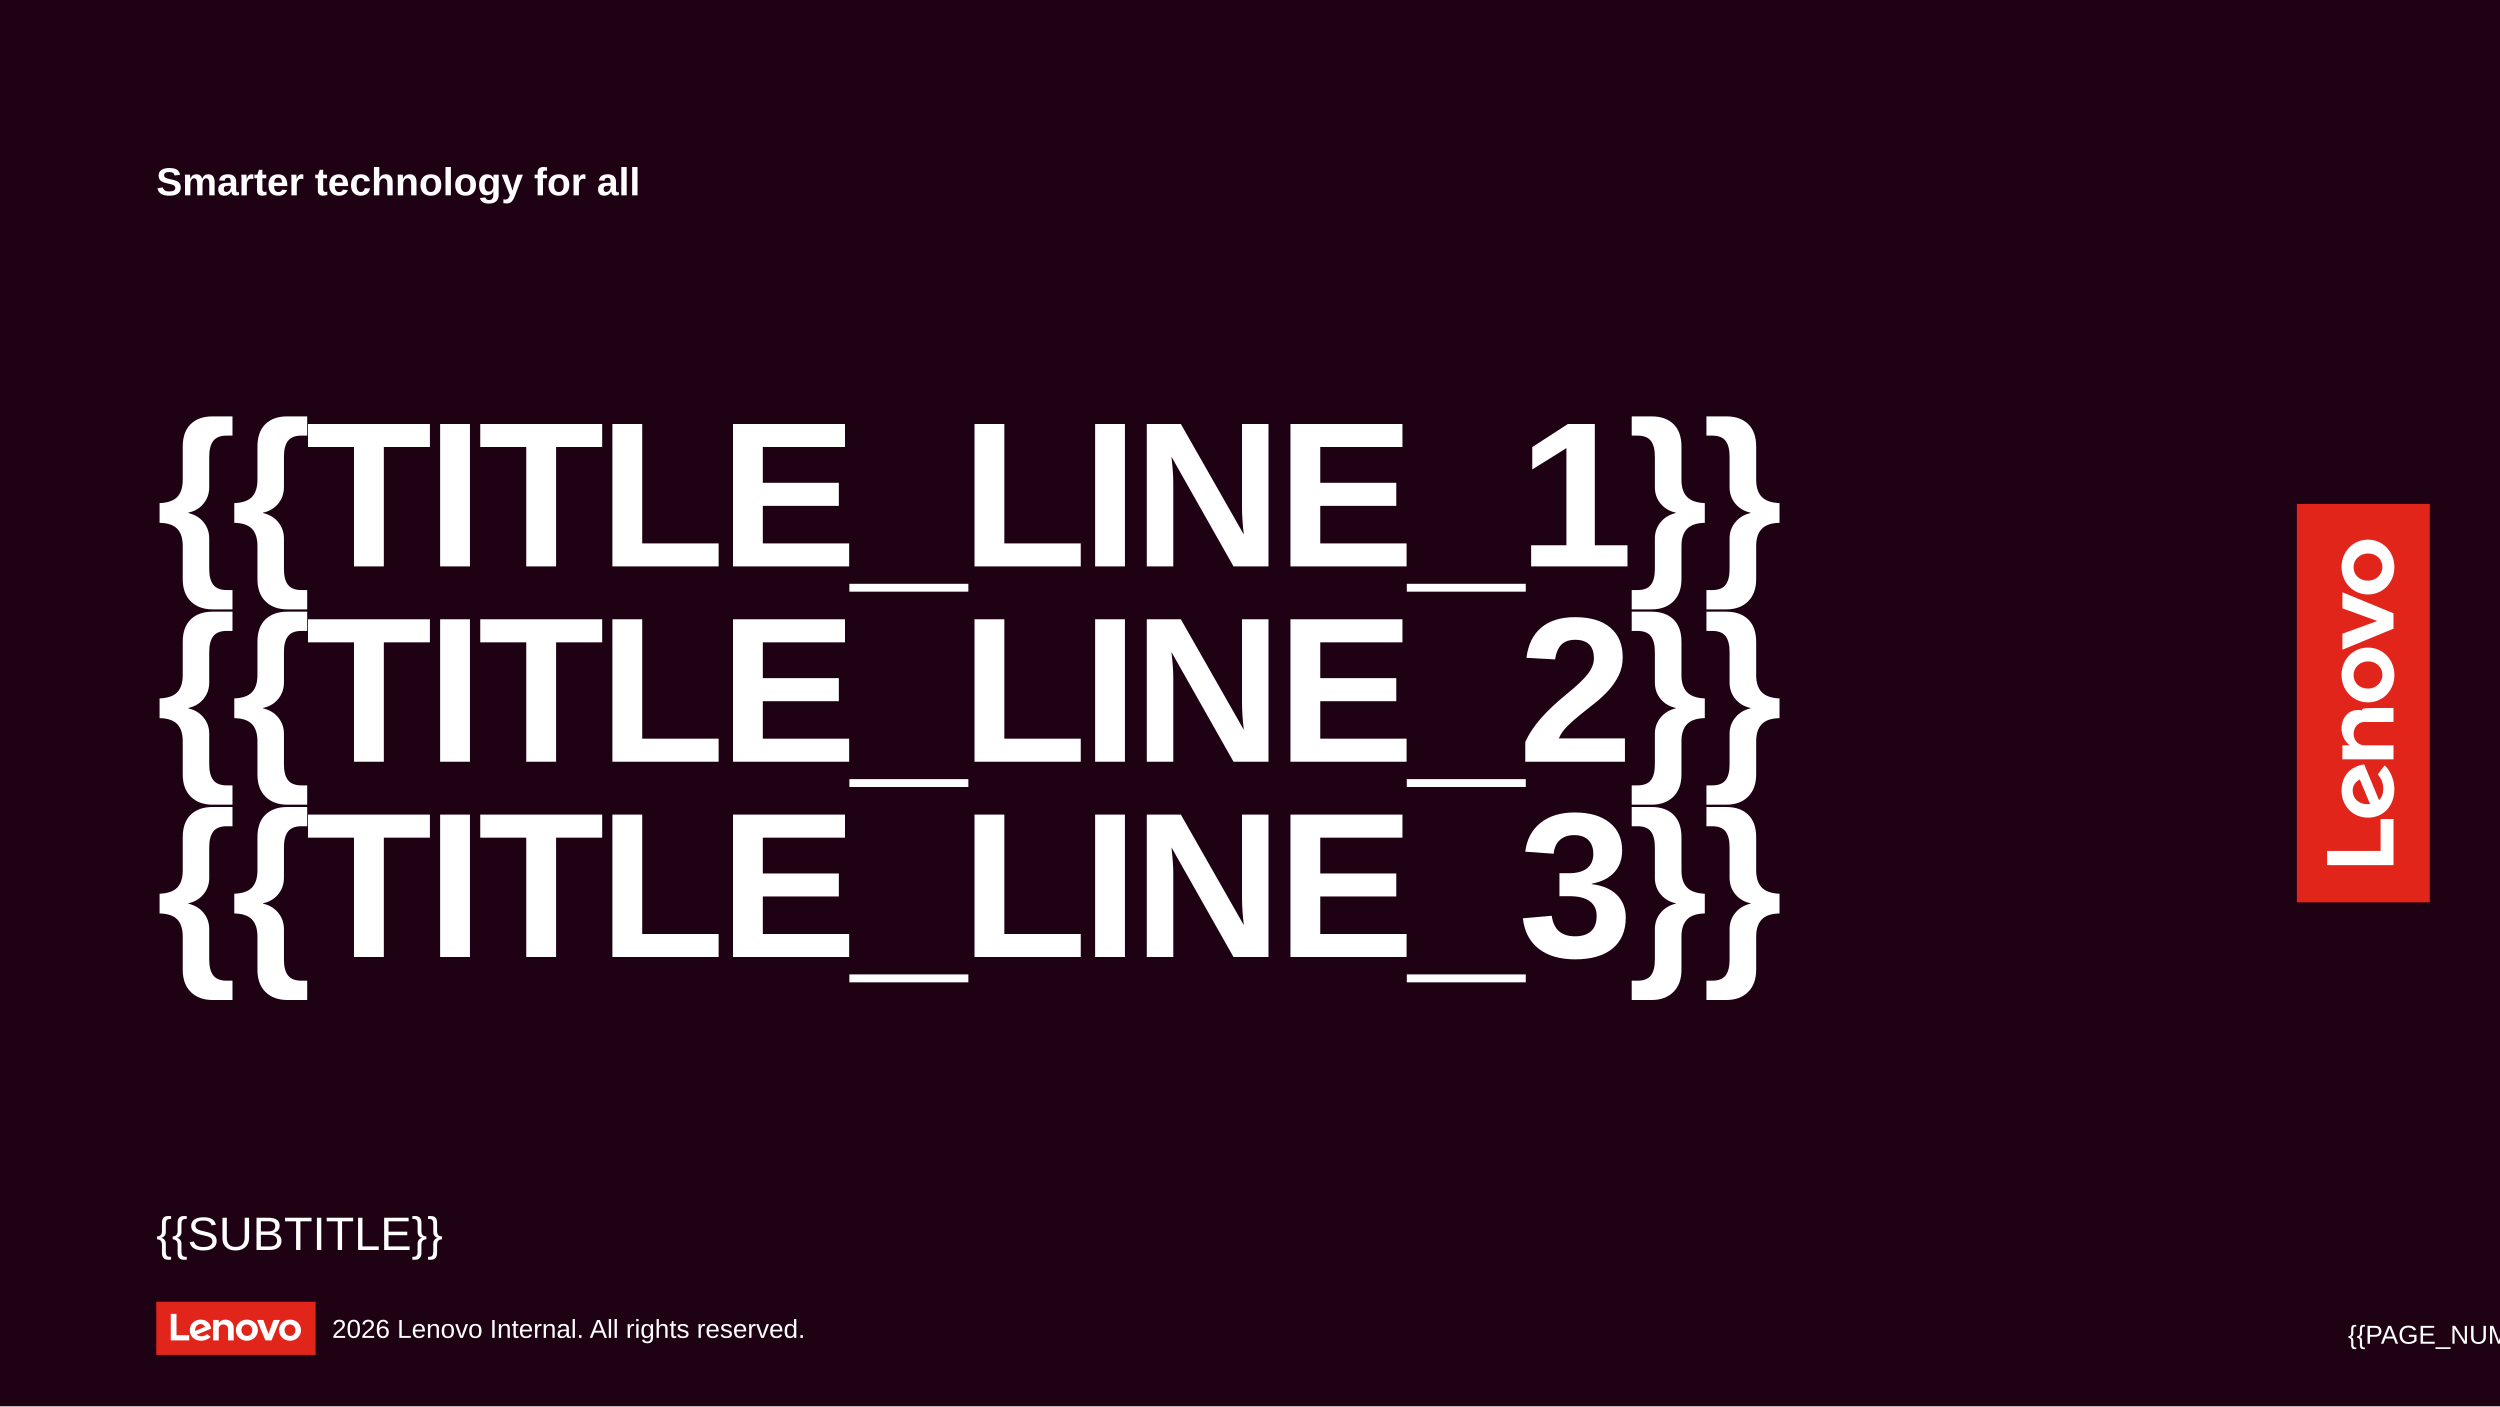
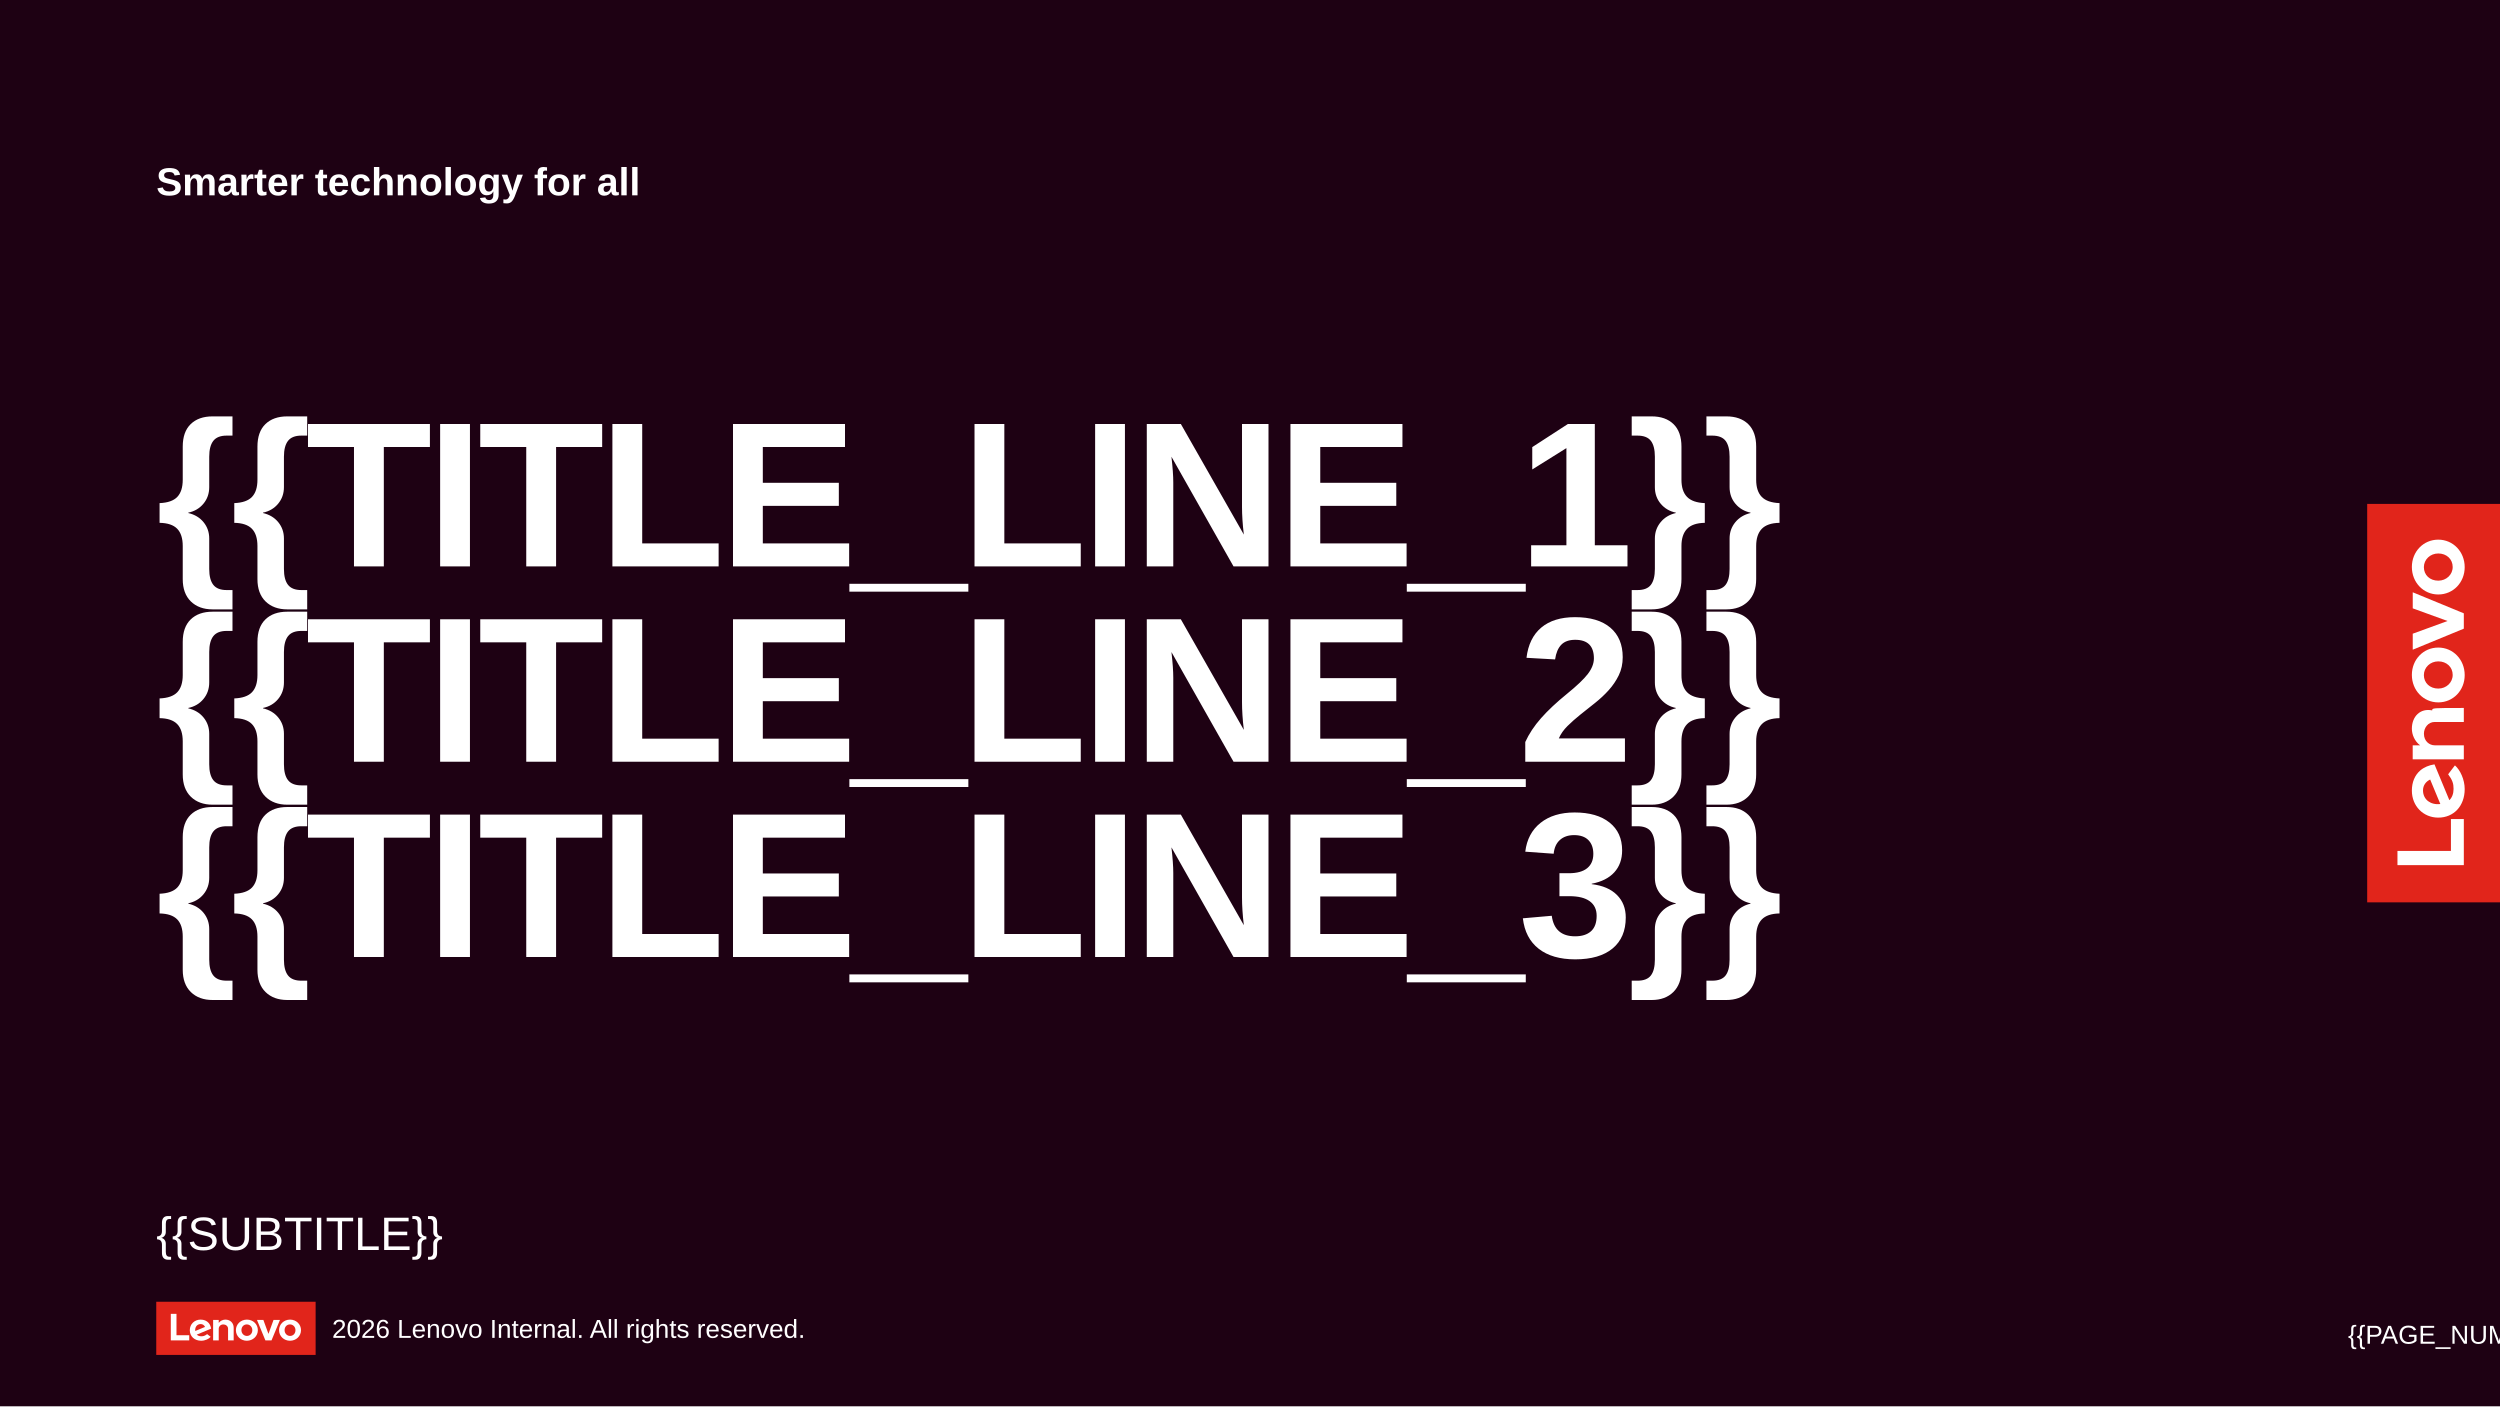
<svg xmlns="http://www.w3.org/2000/svg" width="1280" height="720" viewBox="0 0 1280 720" role="img" aria-labelledby="lenovo-dark-cover-title">
  <rect width="1280" height="720" fill="#1E0113" />
  <text x="80" y="100" fill="#FFFFFF" font-family="Arial, sans-serif" font-size="20" font-weight="700">
    Smarter technology for all
  </text>
  <text x="80" y="290" fill="#FFFFFF" font-family="Arial, Microsoft YaHei, sans-serif" font-size="106" font-weight="700" letter-spacing="-3">
    <tspan x="80" dy="0">{{TITLE_LINE_1}}</tspan>
    <tspan x="80" dy="100">{{TITLE_LINE_2}}</tspan>
    <tspan x="80" dy="100">{{TITLE_LINE_3}}</tspan>
  </text>
  <text x="80" y="640" fill="#FFFFFF" font-family="Arial, Microsoft YaHei, sans-serif" font-size="24">
    {{SUBTITLE}}
  </text>
-   <g transform="translate(1210 360) rotate(-90) translate(-102 -34)">
+   <g transform="translate(1246 360) rotate(-90) translate(-102 -34)">
    <g transform="scale(2.5)">
      <rect x="0" y="0" width="81.6" height="27.22" fill="#E1251B" />
      <path d="M 17.06 17.15 L 10.53 17.15 L 10.53 6.20 L 7.62 6.20 L 7.62 19.79 L 17.06 19.79 L 17.06 17.15 Z" fill="#FFFFFF" />
      <path d="M 26.23 16.58 C 25.02 17.47 24.33 17.69 23.24 17.69 C 22.24 17.69 21.46 17.38 20.92 16.83 C 28.26 13.78 28.26 13.78 28.26 13.78 C 28.09 12.66 27.67 11.64 27.01 10.87 C 26.04 9.75 24.61 9.15 22.88 9.15 C 19.72 9.15 17.35 11.48 17.35 14.56 C 17.35 17.73 19.73 19.97 23.20 19.97 C 25.14 19.97 27.12 19.05 28.05 17.97 L 26.23 16.58 Z M 20.72 12.48 C 21.21 11.83 21.99 11.43 22.93 11.43 C 23.96 11.43 24.75 12.03 25.15 12.90 C 20.14 14.98 20.14 14.98 20.14 14.98 C 20.00 13.92 20.28 13.08 20.72 12.48 Z" fill="#FFFFFF" />
      <path d="M 35.56 9.15 C 34.36 9.15 33.00 9.71 32.16 10.83 C 32.16 10.83 32.16 10.83 32.16 10.83 C 32.16 9.32 32.16 9.32 32.16 9.32 C 29.29 9.32 29.29 9.32 29.29 9.32 C 29.29 19.79 29.29 19.79 29.29 19.79 C 32.16 19.79 32.16 19.79 32.16 19.79 C 32.16 13.83 32.16 13.83 32.16 13.83 C 32.16 12.76 32.99 11.62 34.53 11.62 C 35.72 11.62 36.94 12.45 36.94 13.83 C 36.94 19.79 36.94 19.79 36.94 19.79 C 39.81 19.79 39.81 19.79 39.81 19.79 C 39.81 13.31 39.81 13.31 39.31 13.31 C 39.81 10.89 38.09 9.15 35.56 9.15" fill="#FFFFFF" />
      <path d="M 46.54 19.97 C 43.41 19.97 40.95 17.62 40.95 14.56 C 40.95 11.52 43.42 9.15 46.58 9.15 C 49.72 9.15 52.18 11.50 52.18 14.56 C 52.18 17.60 49.71 19.97 46.54 19.97 M 46.54 11.61 C 44.95 11.61 43.78 12.82 43.78 14.56 C 43.78 16.21 45.01 17.51 46.58 17.51 C 48.19 17.51 49.35 16.26 49.35 14.56 C 49.35 12.91 48.11 11.61 46.54 11.61" fill="#FFFFFF" />
      <path d="M 60.21 9.33 L 57.62 16.46 L 55.02 9.33 L 51.74 9.33 L 56.05 19.79 L 59.19 19.79 L 63.50 9.33 L 60.21 9.33 Z" fill="#FFFFFF" />
      <path d="M 68.65 19.97 C 65.51 19.97 63.05 17.62 63.05 14.56 C 63.05 11.52 65.52 9.15 68.68 9.15 C 71.82 9.15 74.28 11.50 74.28 14.56 C 74.28 17.60 71.81 19.97 68.65 19.97 M 68.65 11.61 C 67.04 11.61 65.88 12.82 65.88 14.56 C 65.88 16.21 67.11 17.51 68.68 17.51 C 70.29 17.51 71.45 16.26 71.45 14.56 C 71.45 12.91 70.21 11.61 68.65 11.61" fill="#FFFFFF" />
    </g>
  </g>
  <g id="lenovo-footer-mark">
    <rect x="80" y="666.5" width="81.6" height="27.22" fill="#E1251B" />
    <path d="M 96.89 683.64 L 90.36 683.64 L 90.36 672.69 L 87.45 672.69 L 87.45 686.28 L 96.89 686.28 L 96.89 683.64 Z" fill="#FFFFFF" />
    <path d="M 106.06 683.07 C 104.85 683.96 104.16 684.18 103.07 684.18 C 102.07 684.18 101.29 683.87 100.75 683.32 C 108.09 680.27 108.09 680.27 108.09 680.27 C 107.92 679.15 107.5 678.13 106.84 677.36 C 105.87 676.24 104.44 675.64 102.71 675.64 C 99.55 675.64 97.18 677.97 97.18 681.05 C 97.18 684.22 99.56 686.46 103.03 686.46 C 104.97 686.46 106.95 685.54 107.88 684.46 L 106.06 683.07 Z M 100.55 678.97 C 101.04 678.32 101.82 677.92 102.76 677.92 C 103.79 677.92 104.58 678.52 104.98 679.39 C 99.97 681.47 99.97 681.47 99.97 681.47 C 99.83 680.41 100.11 679.57 100.55 678.97 Z" fill="#FFFFFF" />
    <path d="M 115.39 675.64 C 114.19 675.64 112.83 676.2 111.99 677.32 C 111.99 677.32 111.99 677.32 111.99 677.32 C 111.99 677.32 111.99 677.32 111.99 677.32 C 111.99 675.81 111.99 675.81 111.99 675.81 C 109.12 675.81 109.12 675.81 109.12 675.81 C 109.12 686.28 109.12 686.28 109.12 686.28 C 111.99 686.28 111.99 686.28 111.99 686.28 C 111.99 680.32 111.99 680.32 111.99 680.32 C 111.99 679.25 112.82 678.11 114.36 678.11 C 115.55 678.11 116.77 678.94 116.77 680.32 C 116.77 686.28 116.77 686.28 116.77 686.28 C 119.64 686.28 119.64 686.28 119.64 686.28 C 119.64 679.8 119.64 679.8 119.64 679.8 C 119.64 677.38 117.92 675.64 115.39 675.64" fill="#FFFFFF" />
    <path d="M 126.37 686.46 C 123.24 686.46 120.78 684.11 120.78 681.05 C 120.78 678.01 123.26 675.64 126.41 675.64 C 129.56 675.64 132.02 677.99 132.02 681.05 C 132.02 684.09 129.53 686.46 126.37 686.46 M 126.37 678.1 C 124.78 678.1 123.61 679.31 123.61 681.05 C 123.61 682.7 124.84 684 126.41 684 C 128.02 684 129.19 682.75 129.19 681.05 C 129.19 679.4 127.95 678.1 126.37 678.1" fill="#FFFFFF" />
    <path d="M 140.04 675.82 L 137.45 682.95 L 134.85 675.82 L 131.57 675.82 L 135.88 686.28 L 139.02 686.28 L 143.33 675.82 L 140.04 675.82 Z" fill="#FFFFFF" />
    <path d="M 148.48 686.46 C 145.34 686.46 142.88 684.11 142.88 681.05 C 142.88 678.01 145.35 675.64 148.51 675.64 C 151.65 675.64 154.11 677.99 154.11 681.05 C 154.11 684.09 151.64 686.46 148.48 686.46 M 148.48 678.1 C 146.87 678.1 145.71 679.31 145.71 681.05 C 145.71 682.7 146.95 684 148.51 684 C 150.12 684 151.28 682.75 151.28 681.05 C 151.28 679.4 150.04 678.1 148.48 678.1" fill="#FFFFFF" />
  </g>
  <text x="170" y="685" fill="#FFFFFF" font-family="Arial, sans-serif" font-size="13.33">2026 Lenovo Internal. All rights reserved.</text>
  <text x="1248" y="688" text-anchor="middle" fill="#FFFFFF" font-family="Arial, sans-serif" font-size="13.33">{{PAGE_NUM}}</text>
</svg>
